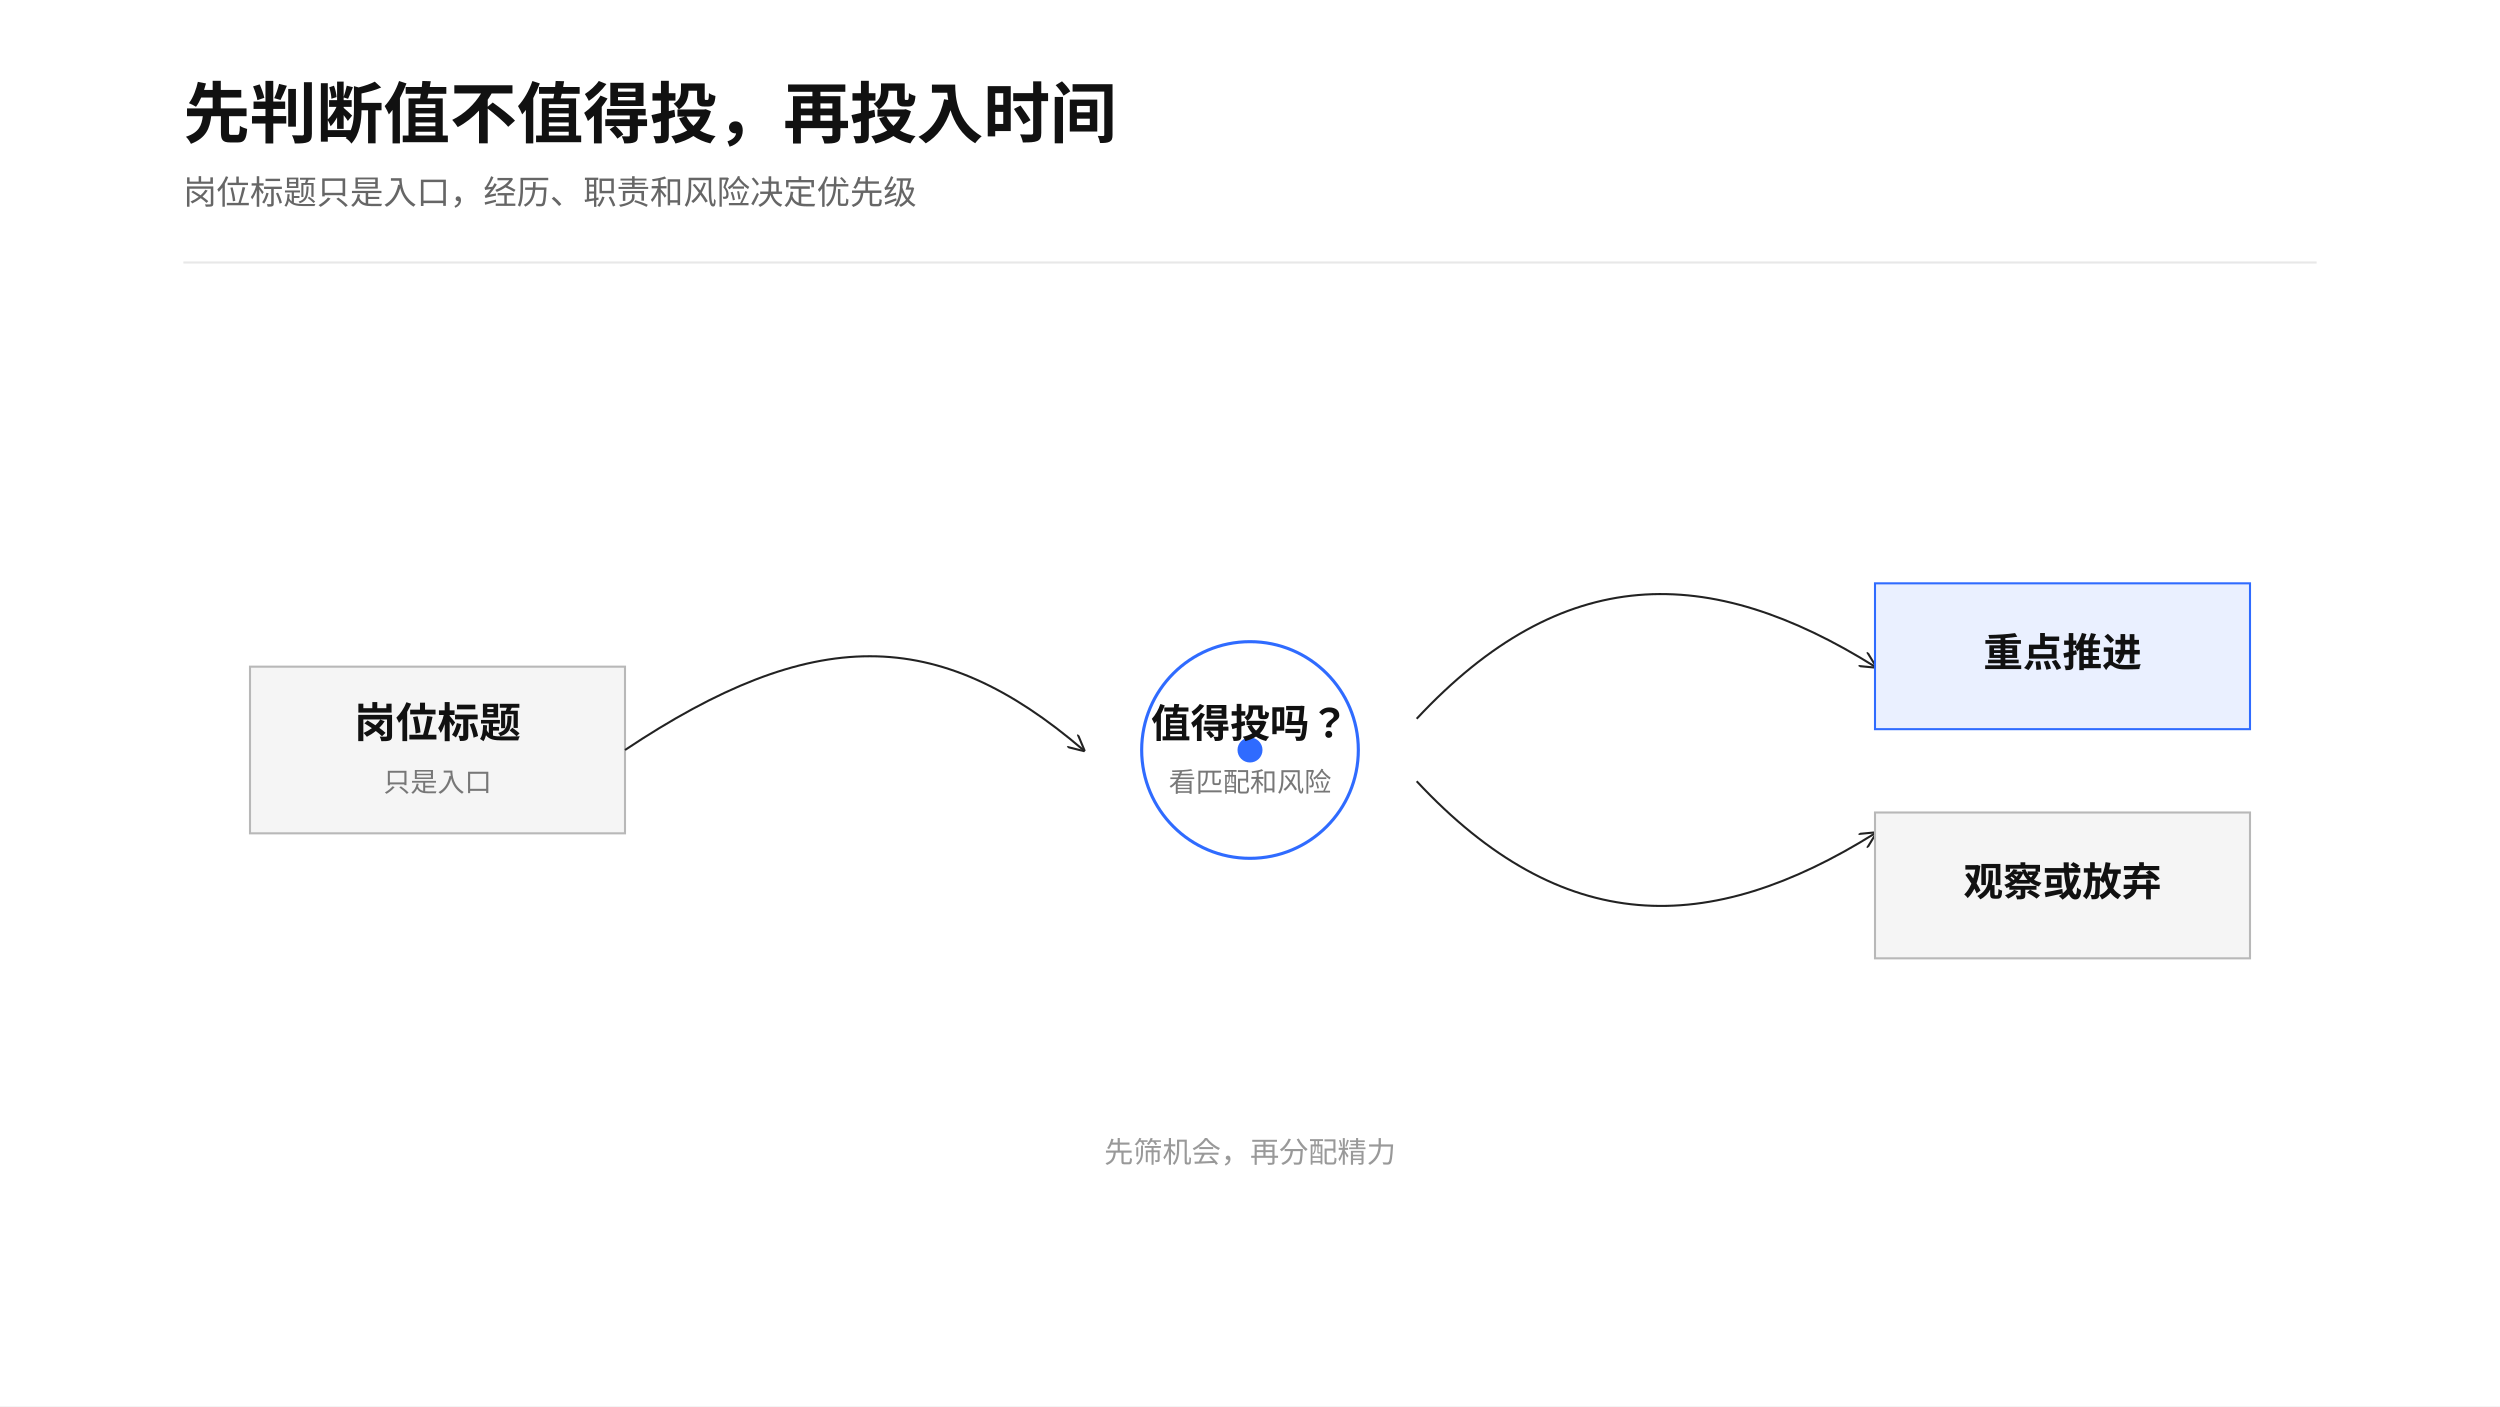
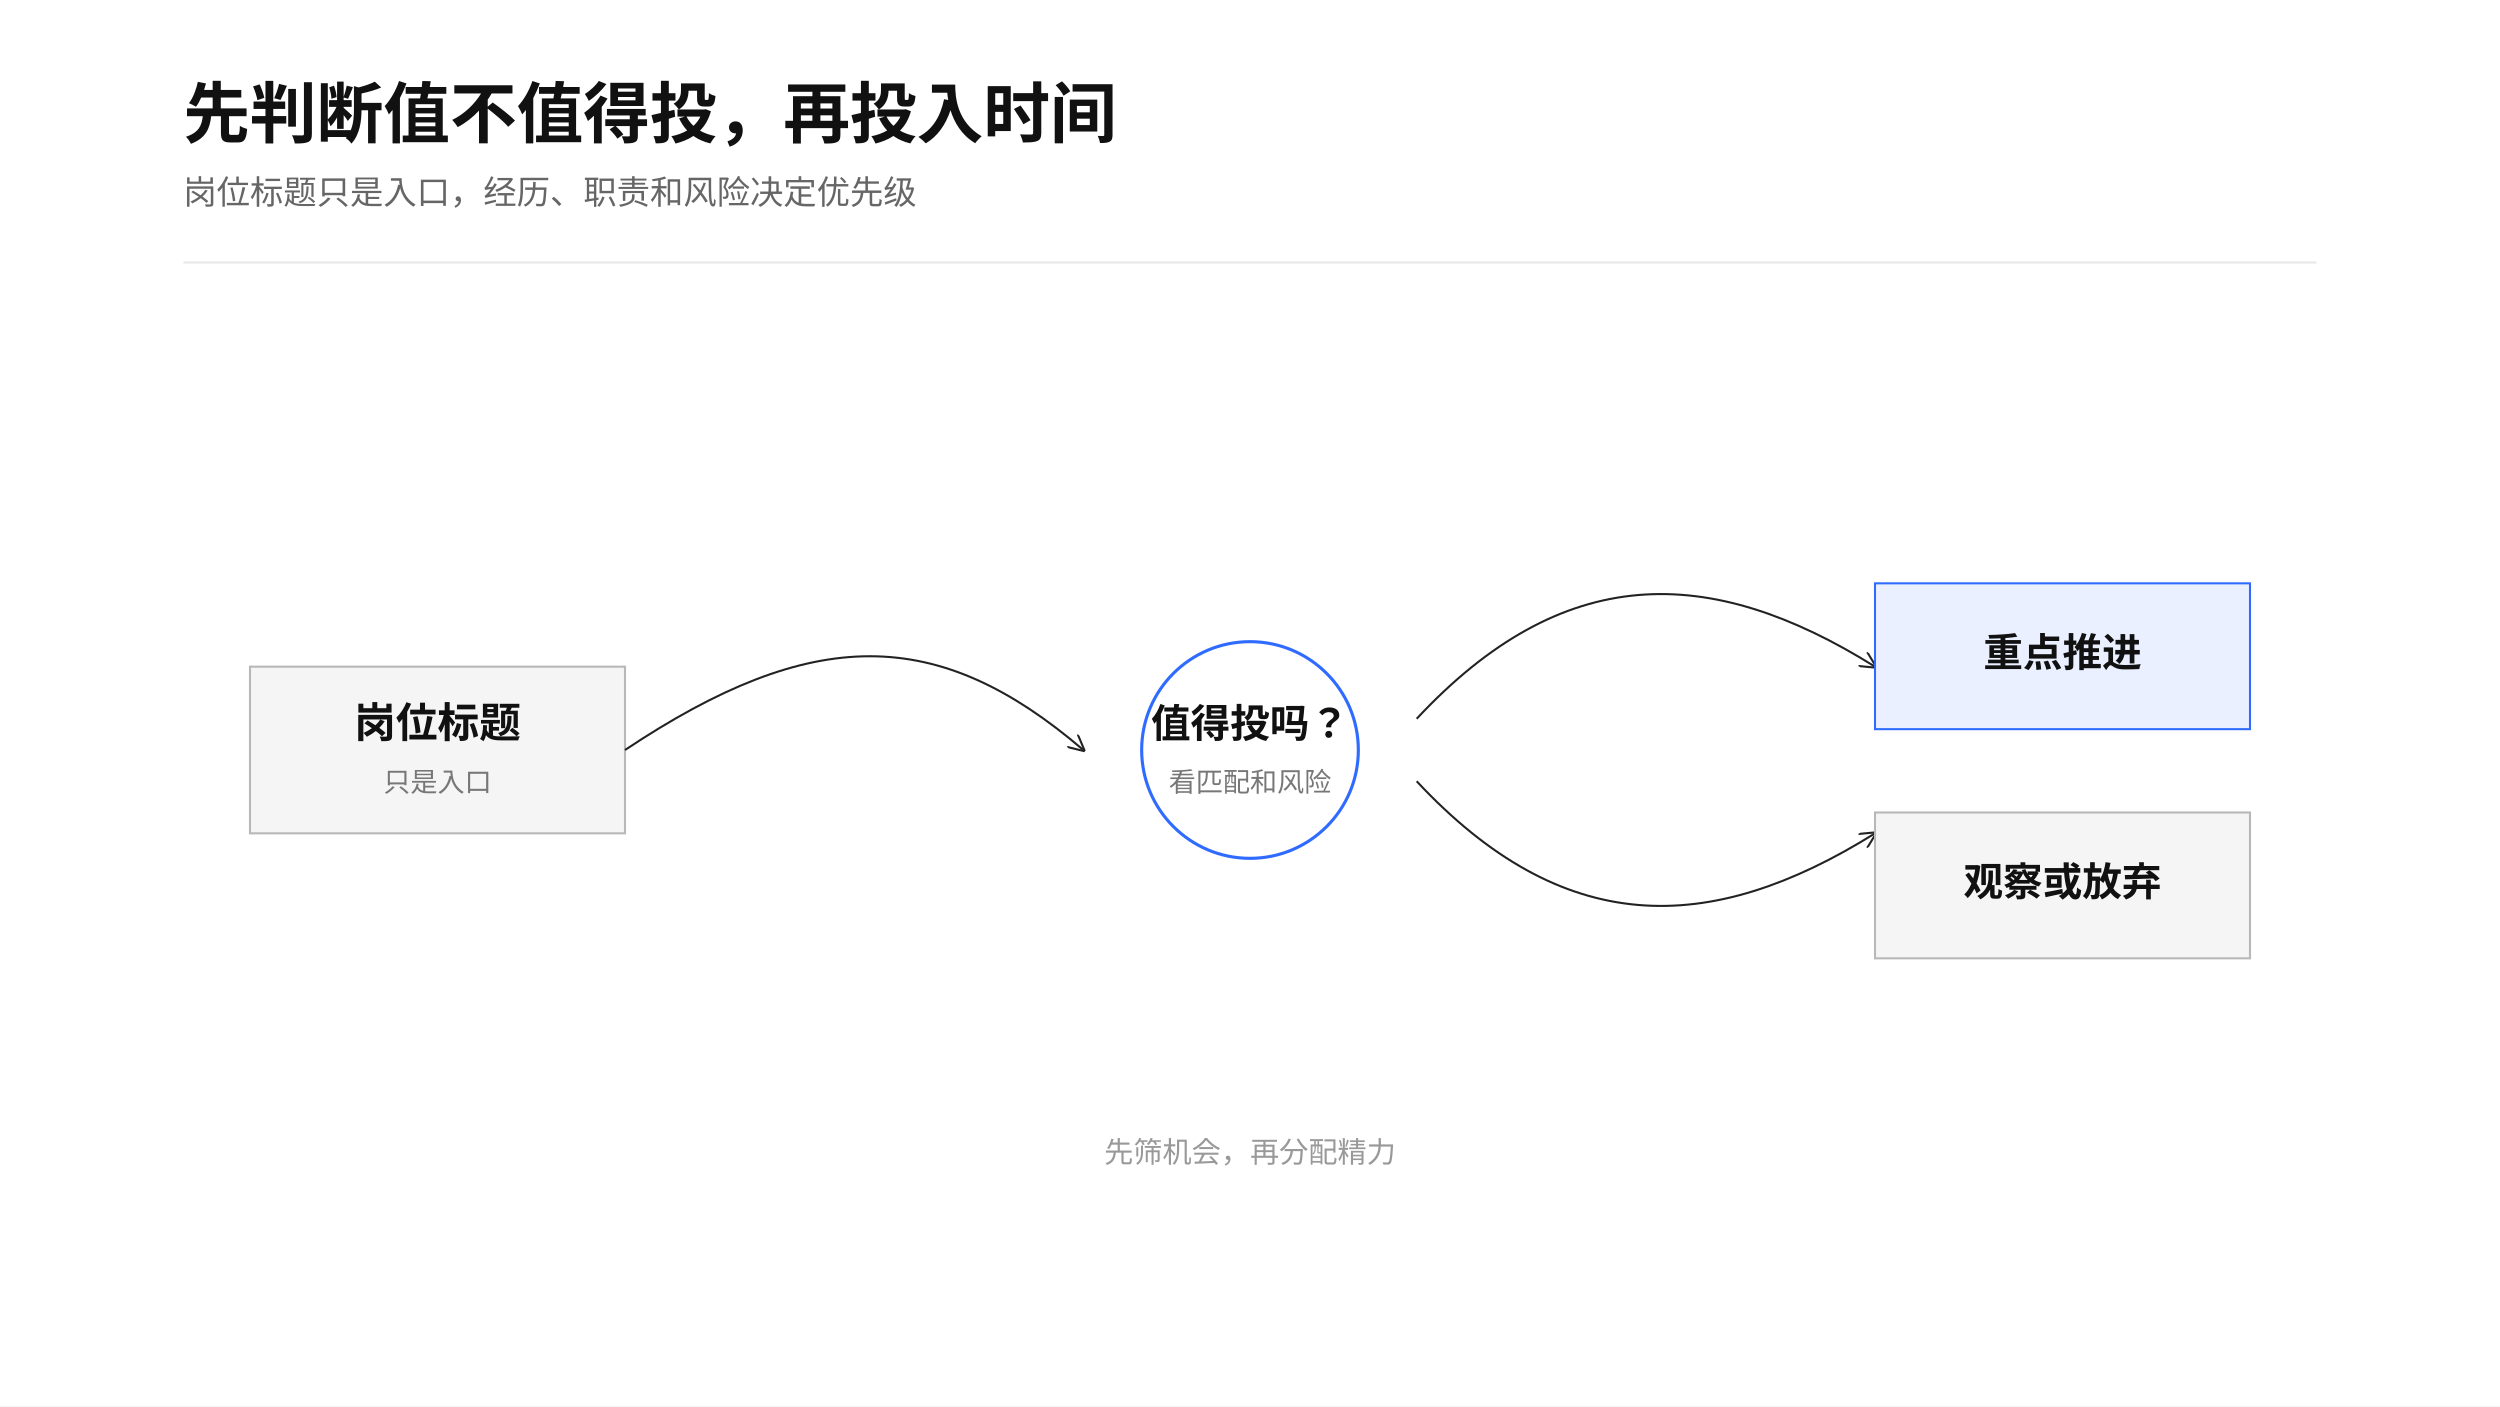
<svg xmlns="http://www.w3.org/2000/svg" width="1200" height="675" viewBox="0 0 1200 675">
  <rect width="1200" height="675" fill="#FFFFFF" />
  <g font-family="PingFang SC, Source Han Sans SC, Arial, sans-serif">
    <defs>
      <marker id="arrow" markerWidth="8" markerHeight="8" refX="7" refY="4" orient="auto" markerUnits="userSpaceOnUse">
        <path d="M0,0 L8,4 L0,8" fill="none" stroke="#222222" stroke-width="1" />
      </marker>
    </defs>
    <text x="88" y="66" fill="#111111" font-size="32" font-weight="600">先判断值不值得投，再投入时间</text>
    <text x="88" y="98" fill="#666666" font-size="16">岗位标题只是入口，经历、职责和风险决定优先级</text>
    <line x1="88" y1="126" x2="1112" y2="126" stroke="#E8E8E8" stroke-width="1" />
    <rect x="120" y="320" width="180" height="80" fill="#F5F5F5" stroke="#B8B8B8" stroke-width="1" />
    <text x="210" y="354" text-anchor="middle" fill="#111111" font-size="20" font-weight="600">岗位标题</text>
    <text x="210" y="380" text-anchor="middle" fill="#777777" font-size="13" font-weight="400">只是入口</text>
    <path d="M300 360 C390 300 450 300 520 360" fill="none" stroke="#222222" stroke-width="1" marker-end="url(#arrow)" />
    <circle cx="600" cy="360" r="52" fill="white" stroke="#2F6BFF" stroke-width="1.5" />
-     <circle cx="600" cy="360" r="6" fill="#2F6BFF" />
    <text x="600" y="354" text-anchor="middle" fill="#111111" font-size="19" font-weight="600">值得投吗？</text>
    <text x="600" y="380" text-anchor="middle" fill="#777777" font-size="13" font-weight="400">看匹配和风险</text>
    <path d="M680 345 C750 270 820 270 900 320" fill="none" stroke="#222222" stroke-width="1" marker-end="url(#arrow)" />
    <path d="M680 375 C750 450 820 450 900 400" fill="none" stroke="#222222" stroke-width="1" marker-end="url(#arrow)" />
    <rect x="900" y="280" width="180" height="70" fill="#EAF0FF" stroke="#2F6BFF" stroke-width="1" />
    <text x="990" y="320" text-anchor="middle" fill="#111111" font-size="19" font-weight="600">重点推进</text>
    <rect x="900" y="390" width="180" height="70" fill="#F5F5F5" stroke="#B8B8B8" stroke-width="1" />
    <text x="990" y="430" text-anchor="middle" fill="#111111" font-size="19" font-weight="600">观察或放弃</text>
    <text x="600" y="558" text-anchor="middle" fill="#999999" font-size="14" font-weight="400">先筛机会，再分配精力</text>
  </g>
</svg>
